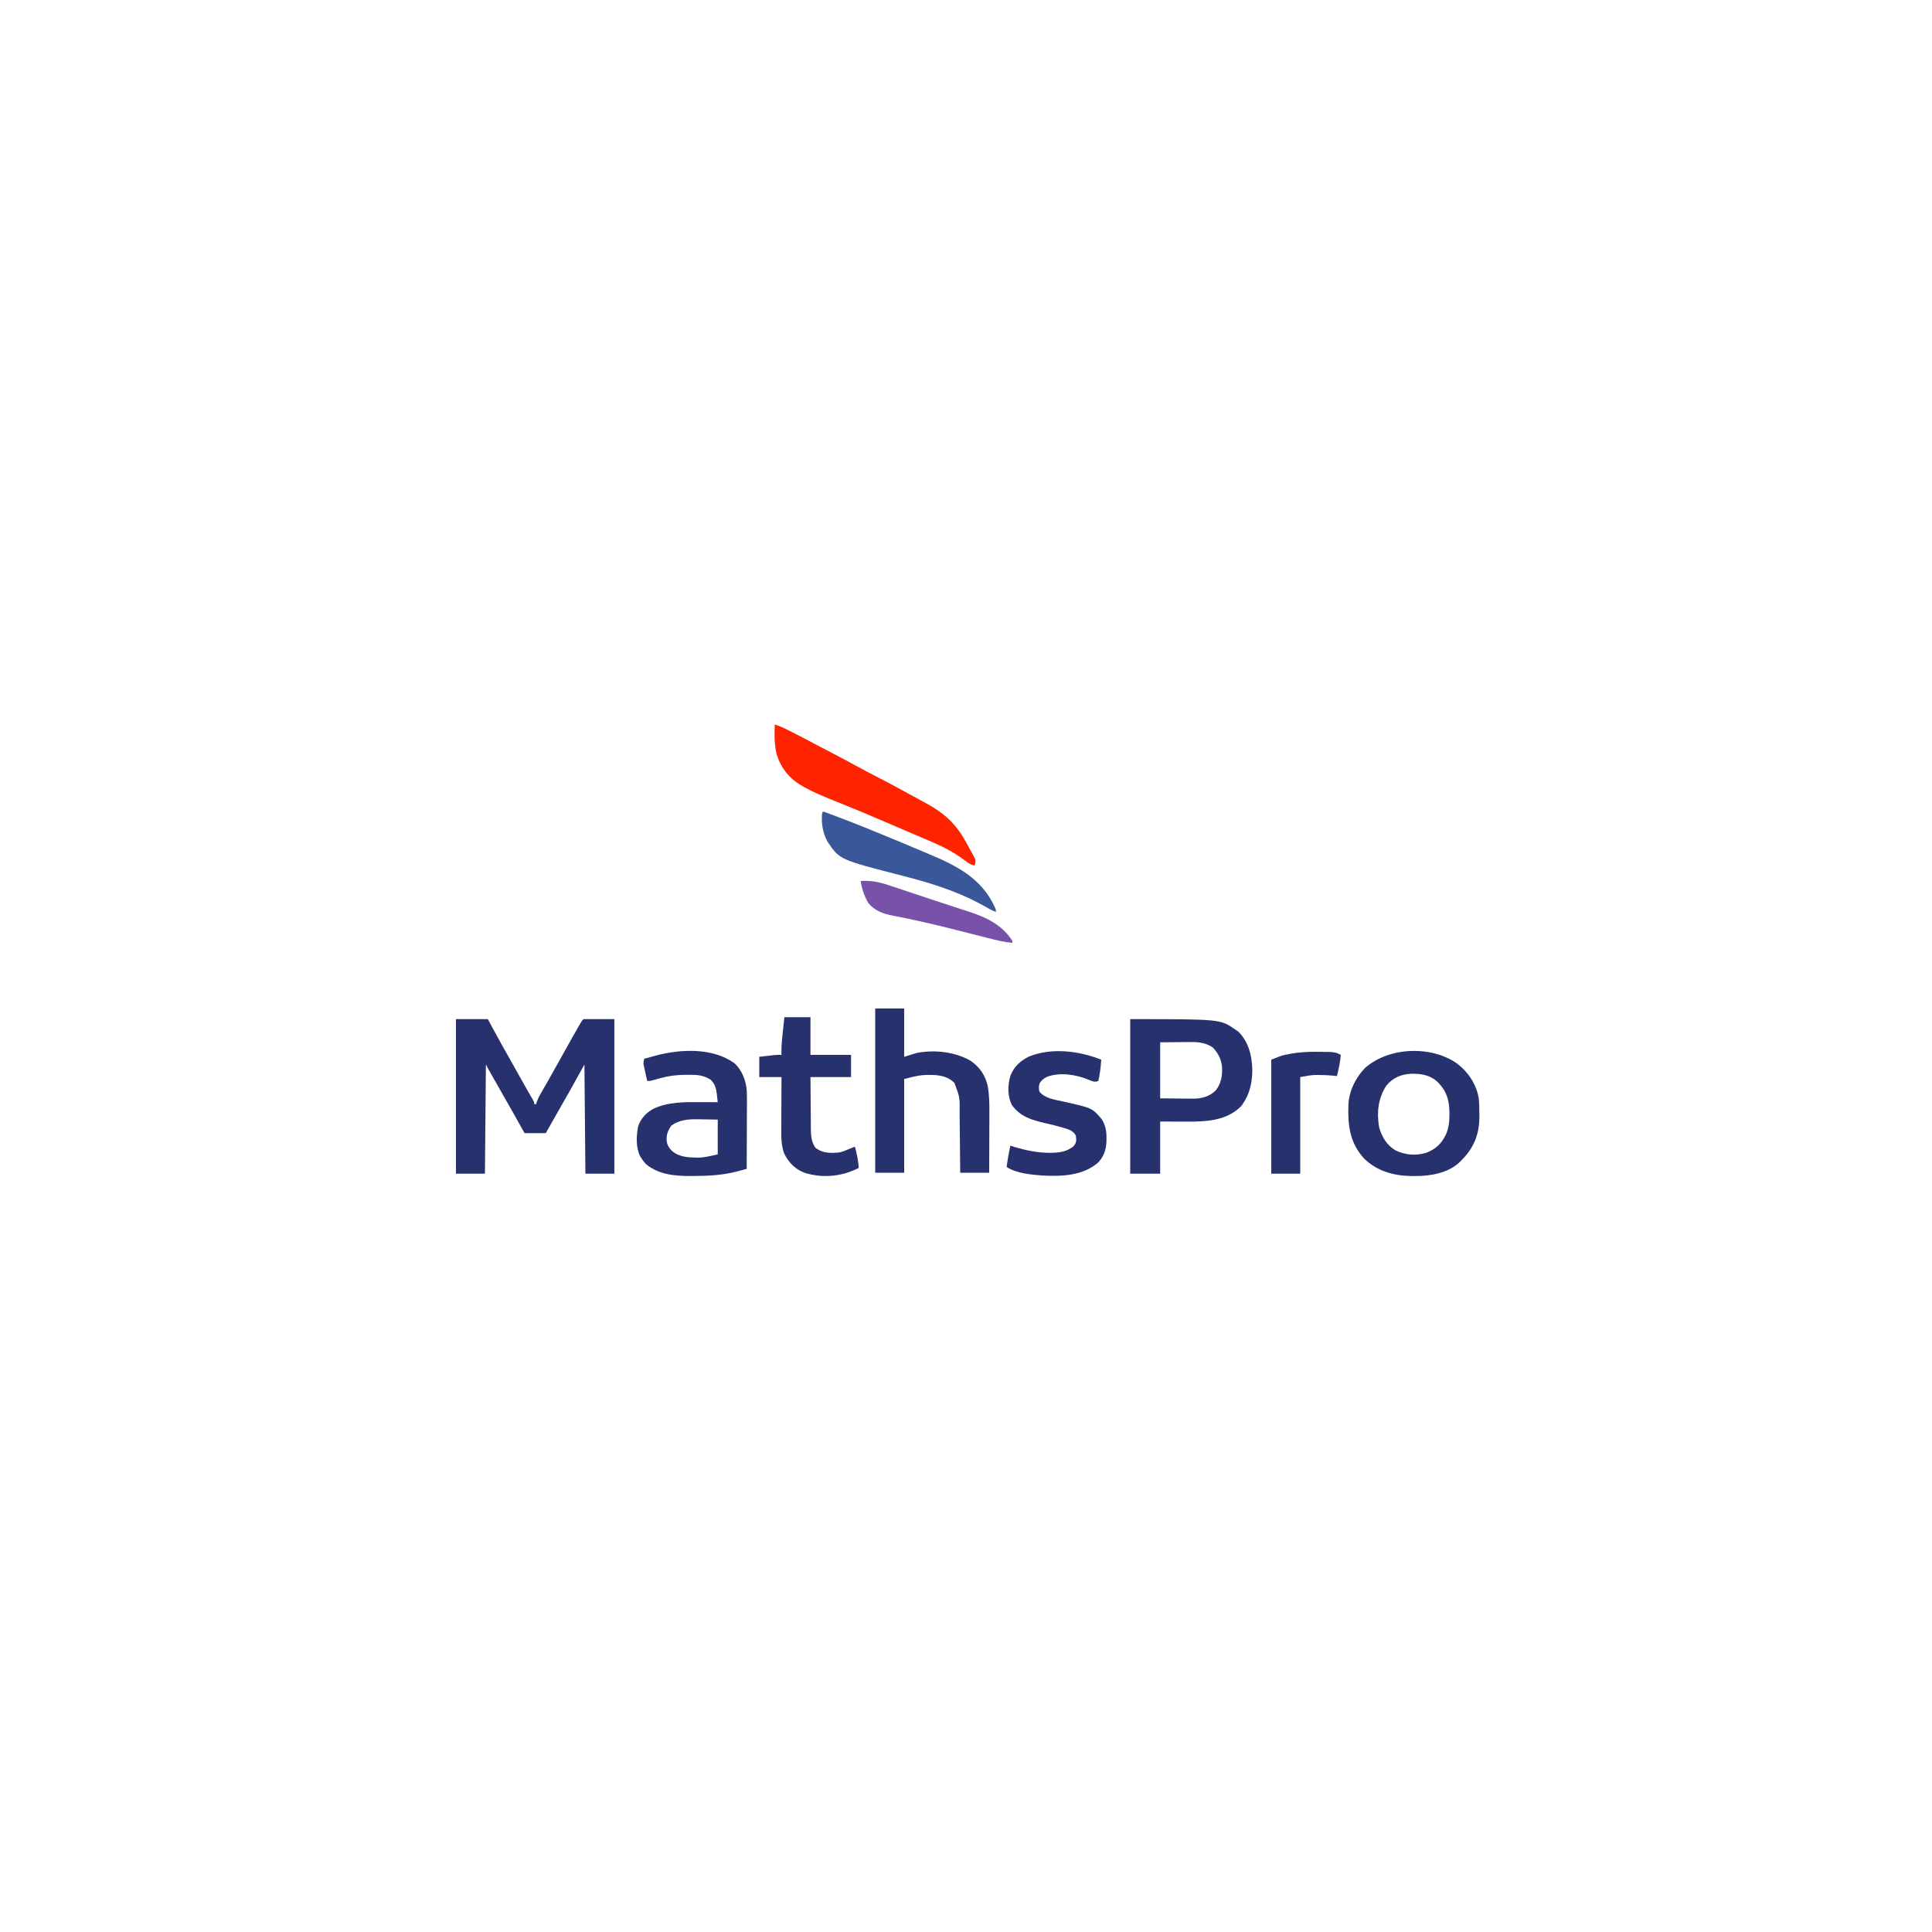
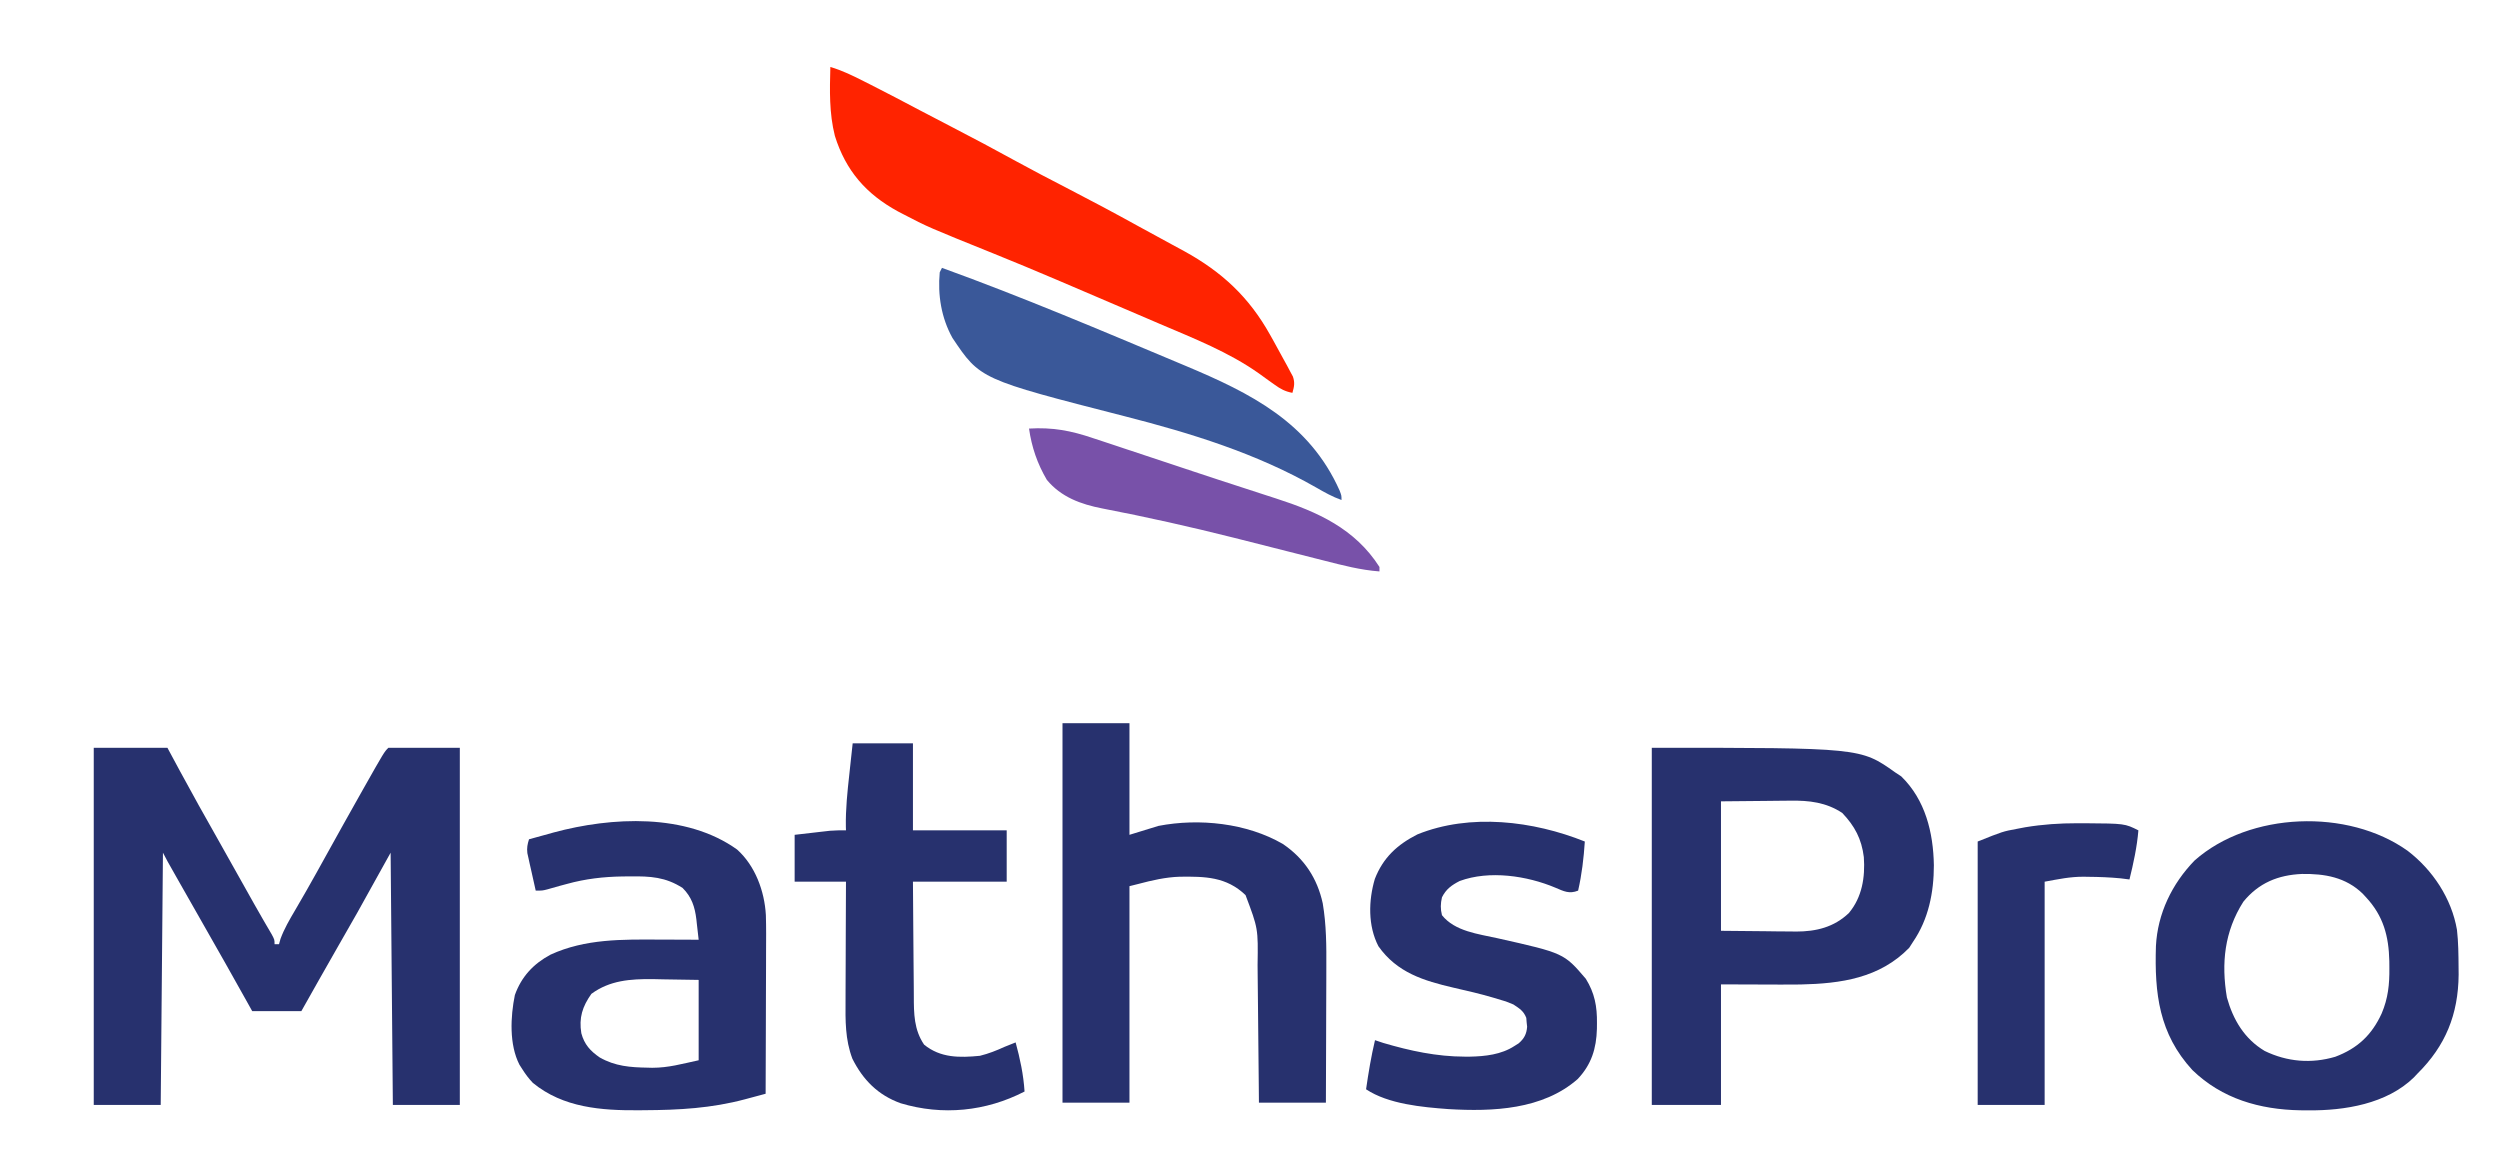
- <svg xmlns="http://www.w3.org/2000/svg" version="1.1" width="2000" height="2000">
+ <svg xmlns="http://www.w3.org/2000/svg" version="1.1" width="1120" height="520" viewBox="430 720 1120 520">
  <path d="M0 0 C10.89 0 21.78 0 33 0 C35.815 5.228 35.815 5.228 38.688 10.562 C44.229 20.816 49.907 30.984 55.664 41.117 C59.843 48.473 63.966 55.86 68.09 63.246 C70.59 67.717 73.094 72.184 75.66 76.617 C76.042 77.277 76.424 77.937 76.817 78.617 C77.788 80.288 78.765 81.954 79.742 83.621 C81 86 81 86 81 88 C81.66 88 82.32 88 83 88 C83.335 86.799 83.335 86.799 83.676 85.574 C85.371 81 87.721 77.01 90.188 72.812 C91.278 70.932 92.366 69.05 93.453 67.168 C94.03 66.169 94.607 65.171 95.201 64.142 C98.335 58.667 101.384 53.145 104.438 47.625 C109.283 38.879 114.148 30.145 119.062 21.438 C119.574 20.529 120.086 19.62 120.613 18.684 C130.109 1.891 130.109 1.891 132 0 C142.56 0 153.12 0 164 0 C164 52.8 164 105.6 164 160 C154.1 160 144.2 160 134 160 C133.67 122.71 133.34 85.42 133 47 C128.05 55.91 123.1 64.82 118 74 C111.875 84.75 111.875 84.75 109.008 89.746 C103.622 99.136 98.319 108.572 93 118 C85.74 118 78.48 118 71 118 C70.129 116.439 69.257 114.878 68.359 113.27 C62.121 102.104 55.855 90.956 49.496 79.859 C45.579 73.023 41.69 66.171 37.812 59.312 C37.247 58.313 36.682 57.314 36.099 56.285 C35.317 54.9 35.317 54.9 34.52 53.488 C34.057 52.669 33.594 51.849 33.116 51.005 C32.382 49.686 31.675 48.351 31 47 C30.67 84.29 30.34 121.58 30 160 C20.1 160 10.2 160 0 160 C0 107.2 0 54.4 0 0 Z " fill="#27316E" transform="translate(472,1055)" />
  <path d="M0 0 C93.51 0 93.51 0 109 11 C110.361 11.897 110.361 11.897 111.75 12.812 C122.575 23.337 126.13 38.024 126.375 52.625 C126.364 64.802 123.995 76.816 117 87 C116.443 87.866 115.886 88.733 115.312 89.625 C102.075 103.22 84.721 105.66 66.645 106.051 C60.784 106.12 54.924 106.091 49.062 106.062 C43.102 106.042 37.141 106.021 31 106 C31 123.82 31 141.64 31 160 C20.77 160 10.54 160 0 160 C0 107.2 0 54.4 0 0 Z M31 24 C31 43.14 31 62.28 31 82 C37.559 82.062 44.117 82.124 50.875 82.188 C53.949 82.228 53.949 82.228 57.085 82.27 C58.742 82.279 60.398 82.287 62.055 82.293 C62.889 82.308 63.723 82.324 64.582 82.339 C73.661 82.343 81.654 80.387 88.309 74.027 C94.233 66.926 95.627 58.018 95 49 C94.005 40.885 90.937 35.073 85.312 29.188 C78.144 24.454 70.479 23.552 62.055 23.707 C60.861 23.712 60.861 23.712 59.643 23.716 C56.72 23.732 53.798 23.774 50.875 23.812 C44.316 23.874 37.758 23.936 31 24 Z " fill="#27316E" transform="translate(1170,1055)" />
  <path d="M0 0 C9.9 0 19.8 0 30 0 C30 16.5 30 33 30 50 C34.29 48.68 38.58 47.36 43 46 C61.202 42.477 82.663 44.733 98.75 54.125 C108.296 60.585 114.143 69.497 116.589 80.698 C118.216 90.351 118.257 99.797 118.195 109.551 C118.192 111.303 118.189 113.056 118.187 114.809 C118.179 119.377 118.16 123.946 118.137 128.514 C118.117 133.194 118.108 137.873 118.098 142.553 C118.076 151.702 118.041 160.851 118 170 C108.1 170 98.2 170 88 170 C87.97 166.58 87.97 166.58 87.94 163.09 C87.873 155.527 87.795 147.963 87.712 140.399 C87.663 135.817 87.616 131.235 87.578 126.652 C87.541 122.224 87.495 117.795 87.442 113.367 C87.424 111.684 87.408 110.001 87.397 108.317 C87.65 91.976 87.65 91.976 82 77 C73.377 68.752 63.852 68.634 52.488 68.77 C46.134 68.984 40.139 70.379 34 72 C32.02 72.495 32.02 72.495 30 73 C30 105.01 30 137.02 30 170 C20.1 170 10.2 170 0 170 C0 113.9 0 57.8 0 0 Z " fill="#27316E" transform="translate(906,1044)" />
  <path d="M0 0 C11.206 8.583 19.683 21.338 22.086 35.41 C22.715 40.909 22.76 46.428 22.8 51.957 C22.816 53.727 22.816 53.727 22.832 55.532 C22.653 73.273 16.998 87.332 4.363 99.832 C3.833 100.395 3.303 100.959 2.757 101.539 C-9.405 113.389 -28.253 116.412 -44.45 116.27 C-45.675 116.261 -46.901 116.253 -48.163 116.244 C-66.26 115.908 -83.161 111.111 -96.458 98.207 C-111.413 81.911 -113.435 63.888 -112.781 42.695 C-112.049 28.102 -105.58 14.743 -95.434 4.305 C-70.801 -17.473 -26.774 -19.1 0 0 Z M-73.637 22.832 C-82.061 36.122 -83.579 50.298 -80.989 65.684 C-78.19 75.705 -73.151 84.229 -64.079 89.648 C-53.978 94.545 -43.209 95.437 -32.45 92.27 C-22.475 88.527 -16.066 82.522 -11.637 72.832 C-8.768 66.037 -8.123 59.857 -8.2 52.52 C-8.207 51.505 -8.215 50.49 -8.223 49.445 C-8.469 38.219 -10.879 29.189 -18.637 20.832 C-19.15 20.278 -19.663 19.723 -20.192 19.152 C-27.825 11.811 -37.139 10.218 -47.359 10.364 C-58.057 10.821 -66.76 14.391 -73.637 22.832 Z " fill="#27316E" transform="translate(1508.637,1101.168)" />
  <path d="M0 0 C8.134 7.296 12.288 18.633 12.891 29.359 C13.063 35.013 13.011 40.669 12.977 46.324 C12.973 48.148 12.97 49.973 12.968 51.797 C12.96 56.568 12.941 61.338 12.919 66.109 C12.898 70.989 12.889 75.87 12.879 80.75 C12.858 90.303 12.823 99.857 12.781 109.41 C10.375 110.056 7.969 110.701 5.563 111.345 C4.885 111.527 4.207 111.709 3.509 111.896 C-11.471 115.902 -26.086 116.711 -41.531 116.785 C-42.342 116.793 -43.153 116.801 -43.988 116.809 C-60.796 116.936 -77.947 115.681 -91.508 104.527 C-93.354 102.587 -94.795 100.677 -96.219 98.41 C-96.863 97.407 -96.863 97.407 -97.52 96.383 C-102.131 87.365 -101.543 74.897 -99.559 65.176 C-96.603 56.935 -91.242 51.204 -83.594 47.098 C-67.989 39.928 -51.321 40.26 -34.531 40.348 C-32.847 40.353 -31.163 40.357 -29.479 40.361 C-25.392 40.372 -21.305 40.389 -17.219 40.41 C-17.476 38.033 -17.749 35.659 -18.031 33.285 C-18.137 32.287 -18.137 32.287 -18.244 31.27 C-18.934 25.639 -20.357 21.272 -24.406 17.223 C-32.049 12.298 -38.895 11.925 -47.781 12.035 C-49.513 12.047 -49.513 12.047 -51.28 12.059 C-59.935 12.203 -67.85 13.102 -76.219 15.41 C-77.287 15.696 -78.356 15.982 -79.457 16.277 C-81.325 16.786 -83.19 17.311 -85.047 17.859 C-87.219 18.41 -87.219 18.41 -90.219 18.41 C-90.921 15.33 -91.603 12.246 -92.281 9.16 C-92.48 8.287 -92.68 7.415 -92.885 6.516 C-93.068 5.671 -93.252 4.827 -93.441 3.957 C-93.701 2.794 -93.701 2.794 -93.965 1.608 C-94.236 -0.742 -93.934 -2.352 -93.219 -4.59 C-90.346 -5.392 -87.471 -6.182 -84.594 -6.965 C-83.805 -7.187 -83.016 -7.408 -82.203 -7.637 C-56.178 -14.659 -22.865 -16.384 0 0 Z M-65.281 64.66 C-69.29 70.351 -70.929 75.348 -69.781 82.309 C-68.439 87.325 -65.708 90.298 -61.531 93.16 C-54.597 97.096 -47.918 97.591 -40.031 97.723 C-39.373 97.74 -38.715 97.758 -38.037 97.777 C-30.618 97.765 -24.884 96.053 -17.219 94.41 C-17.219 82.53 -17.219 70.65 -17.219 58.41 C-22.416 58.328 -27.614 58.245 -32.969 58.16 C-35.389 58.106 -35.389 58.106 -37.858 58.05 C-47.767 57.974 -56.995 58.573 -65.281 64.66 Z " fill="#27316E" transform="translate(760.2188,1100.59)" />
  <path d="M0 0 C5.383 1.595 10.201 3.968 15.188 6.5 C16.51 7.166 16.51 7.166 17.859 7.846 C25.248 11.586 32.581 15.431 39.898 19.309 C44.623 21.809 49.368 24.266 54.116 26.721 C63.995 31.833 73.805 37.047 83.55 42.41 C90.809 46.388 98.142 50.209 105.5 54 C116.436 59.641 127.28 65.423 138.05 71.377 C140.744 72.859 143.444 74.327 146.148 75.791 C148.555 77.096 150.957 78.409 153.359 79.724 C155.058 80.651 156.761 81.569 158.465 82.486 C175.413 91.802 187.533 103.045 197 120 C197.71 121.263 197.71 121.263 198.435 122.552 C199.999 125.357 201.535 128.175 203.062 131 C203.815 132.363 203.815 132.363 204.583 133.753 C205.042 134.618 205.5 135.484 205.973 136.375 C206.388 137.146 206.803 137.917 207.231 138.711 C208.171 141.508 207.794 143.197 207 146 C203.762 145.383 201.674 144.269 199.016 142.34 C197.857 141.519 197.857 141.519 196.676 140.682 C195.102 139.55 193.532 138.415 191.965 137.275 C178.388 127.687 162.709 121.559 147.5 115.062 C145.561 114.23 143.622 113.398 141.683 112.565 C136.741 110.445 131.797 108.33 126.852 106.219 C124.13 105.056 121.409 103.891 118.689 102.725 C113.69 100.583 108.69 98.445 103.688 96.312 C102.471 95.794 102.471 95.794 101.23 95.264 C92.042 91.351 82.832 87.505 73.57 83.77 C43.682 71.707 43.682 71.707 32.625 65.938 C31.46 65.331 31.46 65.331 30.271 64.711 C16.01 56.927 6.897 46.457 2.027 30.891 C-0.559 20.641 -0.285 10.501 0 0 Z " fill="#FF2300" transform="translate(802,750)" />
  <path d="M0 0 C-0.488 7.478 -1.334 14.689 -3 22 C-6.967 23.585 -9.382 22.302 -13.188 20.688 C-25.889 15.328 -42.8 12.798 -56.062 17.688 C-59.654 19.532 -62.155 21.309 -64 25 C-64.648 27.848 -64.721 30.161 -64 33 C-58.223 40.262 -47.707 41.408 -39.086 43.336 C-9.378 50.013 -9.378 50.013 0.449 61.496 C4.424 67.914 5.532 73.893 5.438 81.375 C5.43 82.211 5.422 83.046 5.415 83.907 C5.179 92.75 2.968 99.87 -3.188 106.41 C-18.874 120.17 -41.263 121.051 -61.102 119.875 C-72.846 119.015 -88.055 117.63 -98 111 C-96.924 103.592 -95.729 96.285 -94 89 C-92.763 89.412 -91.525 89.825 -90.25 90.25 C-78.329 93.764 -66.277 96.361 -53.812 96.375 C-53.06 96.377 -52.307 96.378 -51.531 96.38 C-44.66 96.243 -37.43 95.456 -31.562 91.625 C-30.924 91.225 -30.286 90.826 -29.629 90.414 C-27.168 88.278 -26.096 86.256 -25.848 83 C-25.919 82.34 -25.989 81.68 -26.062 81 C-26.115 80.34 -26.168 79.68 -26.223 79 C-27.418 75.924 -29.273 74.802 -32 73 C-35.296 71.616 -35.296 71.616 -39 70.562 C-39.684 70.355 -40.367 70.147 -41.071 69.934 C-46.908 68.209 -52.818 66.854 -58.75 65.5 C-72.178 62.379 -84.132 58.746 -92.473 46.91 C-97.219 37.774 -96.924 26.408 -94.07 16.754 C-90.365 7.221 -83.997 1.371 -75 -3.188 C-51.389 -12.752 -23.068 -9.249 0 0 Z " fill="#27316E" transform="translate(1140,1097)" />
  <path d="M0 0 C8.91 0 17.82 0 27 0 C27 12.87 27 25.74 27 39 C40.86 39 54.72 39 69 39 C69 46.59 69 54.18 69 62 C55.14 62 41.28 62 27 62 C27.062 73.156 27.062 73.156 27.16 84.311 C27.208 88.866 27.252 93.421 27.271 97.977 C27.286 101.654 27.321 105.33 27.368 109.006 C27.383 110.403 27.391 111.799 27.392 113.196 C27.401 121.041 27.44 128.315 32 135 C39.363 141.011 47.912 140.885 57 140 C60.878 139.038 64.377 137.663 68 136 C69.664 135.327 71.33 134.658 73 134 C75.002 141.329 76.513 148.409 77 156 C59.666 164.95 40.208 166.87 21.504 161.262 C11.337 157.601 4.644 150.833 -0.141 141.285 C-3.398 132.625 -3.261 124.249 -3.195 115.125 C-3.192 113.589 -3.189 112.054 -3.187 110.518 C-3.179 106.5 -3.16 102.483 -3.137 98.465 C-3.117 94.356 -3.108 90.246 -3.098 86.137 C-3.076 78.091 -3.041 70.046 -3 62 C-10.59 62 -18.18 62 -26 62 C-26 55.07 -26 48.14 -26 41 C-21.7 40.505 -21.7 40.505 -17.312 40 C-15.971 39.843 -15.971 39.843 -14.603 39.684 C-13.884 39.602 -13.166 39.521 -12.426 39.438 C-11.698 39.354 -10.97 39.27 -10.22 39.184 C-7.804 38.984 -5.423 38.97 -3 39 C-3.026 38.18 -3.026 38.18 -3.053 37.344 C-3.188 29.449 -2.363 21.715 -1.5 13.875 C-1.355 12.523 -1.21 11.172 -1.066 9.82 C-0.716 6.546 -0.358 3.273 0 0 Z " fill="#27316E" transform="translate(812,1053)" />
  <path d="M0 0 C36.13 13.082 71.575 28.137 107 43 C107.643 43.27 108.286 43.539 108.948 43.817 C138.327 56.151 164.49 69.166 178.152 99.785 C179 102 179 102 179 104 C174.945 102.57 171.382 100.556 167.672 98.421 C140.908 83.108 111.652 74.107 81.938 66.5 C17.092 49.893 17.092 49.893 4.688 31.375 C-0.285 22.447 -1.96 12.135 -1 2 C-0.67 1.34 -0.34 0.68 0 0 Z " fill="#3A5899" transform="translate(852,840)" />
  <path d="M0 0 C1.589 0 1.589 0 3.209 0 C21.2 0.131 21.2 0.131 27.312 3.188 C26.675 10.713 25.114 17.858 23.312 25.188 C22.013 25.023 20.714 24.858 19.375 24.688 C14.537 24.213 9.732 24.043 4.875 24 C4.196 23.987 3.518 23.974 2.819 23.961 C-3.392 23.949 -8.305 25.027 -14.688 26.188 C-14.688 59.188 -14.688 92.188 -14.688 126.188 C-24.587 126.188 -34.487 126.188 -44.688 126.188 C-44.688 87.248 -44.688 48.307 -44.688 8.188 C-33.406 3.675 -33.406 3.675 -27.062 2.5 C-25.249 2.154 -25.249 2.154 -23.398 1.801 C-15.515 0.498 -7.987 -0.006 0 0 Z " fill="#27316E" transform="translate(1360.688,1088.812)" />
  <path d="M0 0 C10.491 -0.621 18.73 0.898 28.66 4.285 C30.042 4.739 31.425 5.192 32.809 5.643 C36.478 6.844 40.139 8.071 43.799 9.303 C47.604 10.58 51.416 11.835 55.227 13.092 C61.314 15.103 67.397 17.128 73.478 19.161 C80.979 21.669 88.498 24.121 96.023 26.555 C99.058 27.542 102.092 28.531 105.125 29.522 C106.972 30.123 108.82 30.721 110.669 31.316 C129.267 37.312 146.036 44.827 157 62 C157 62.66 157 63.32 157 64 C148.538 63.373 140.511 61.273 132.32 59.176 C130.784 58.787 129.247 58.4 127.71 58.012 C123.665 56.992 119.622 55.966 115.579 54.937 C108.412 53.113 101.242 51.296 94.07 49.488 C93.295 49.293 92.519 49.097 91.72 48.896 C72.198 43.983 52.577 39.59 32.807 35.784 C23.246 33.925 14.362 30.688 8 23 C3.71 15.714 1.203 8.334 0 0 Z " fill="#7851A9" transform="translate(891,912)" />
</svg>
